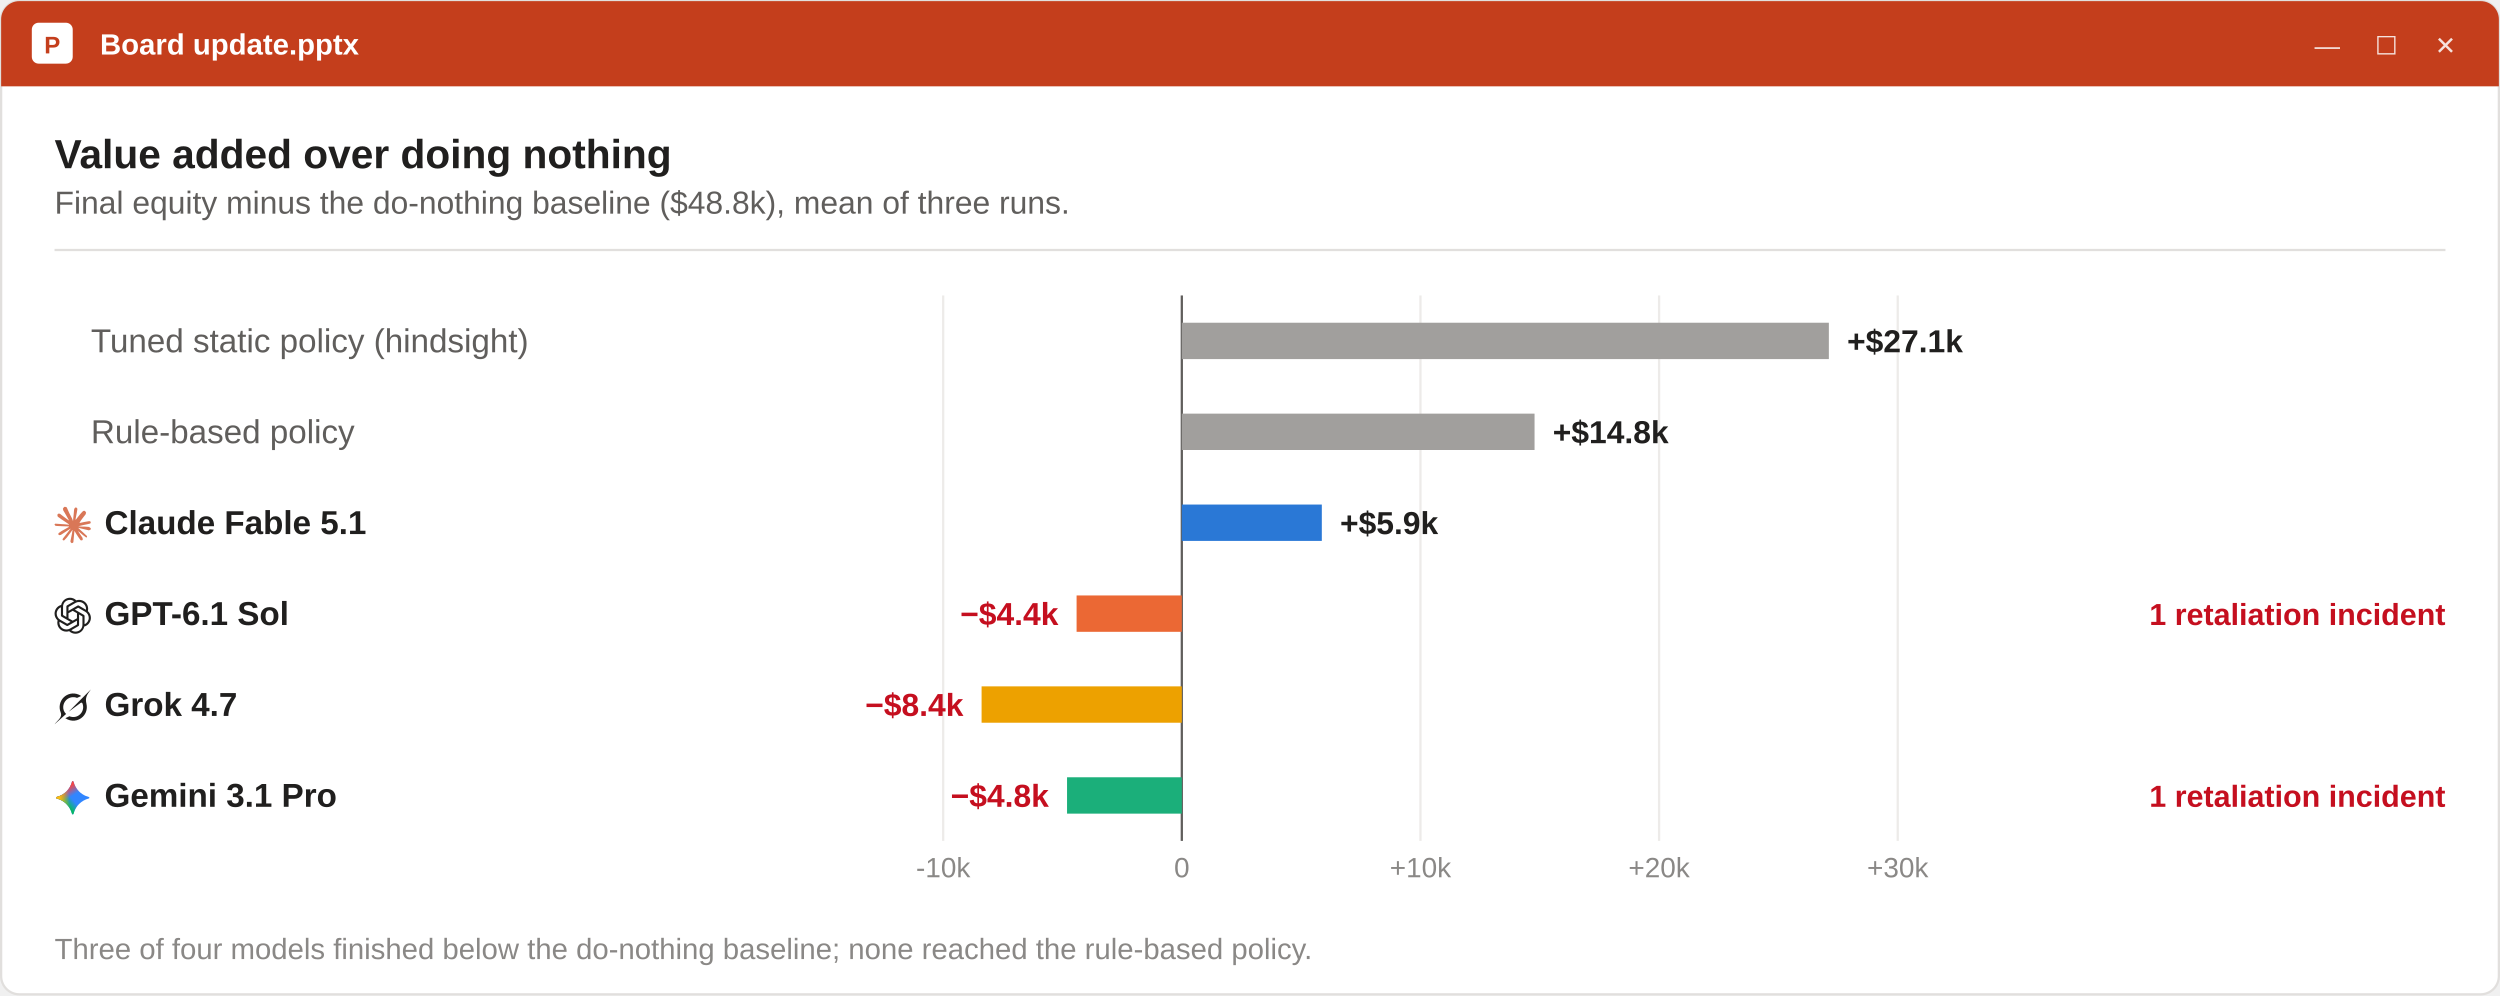
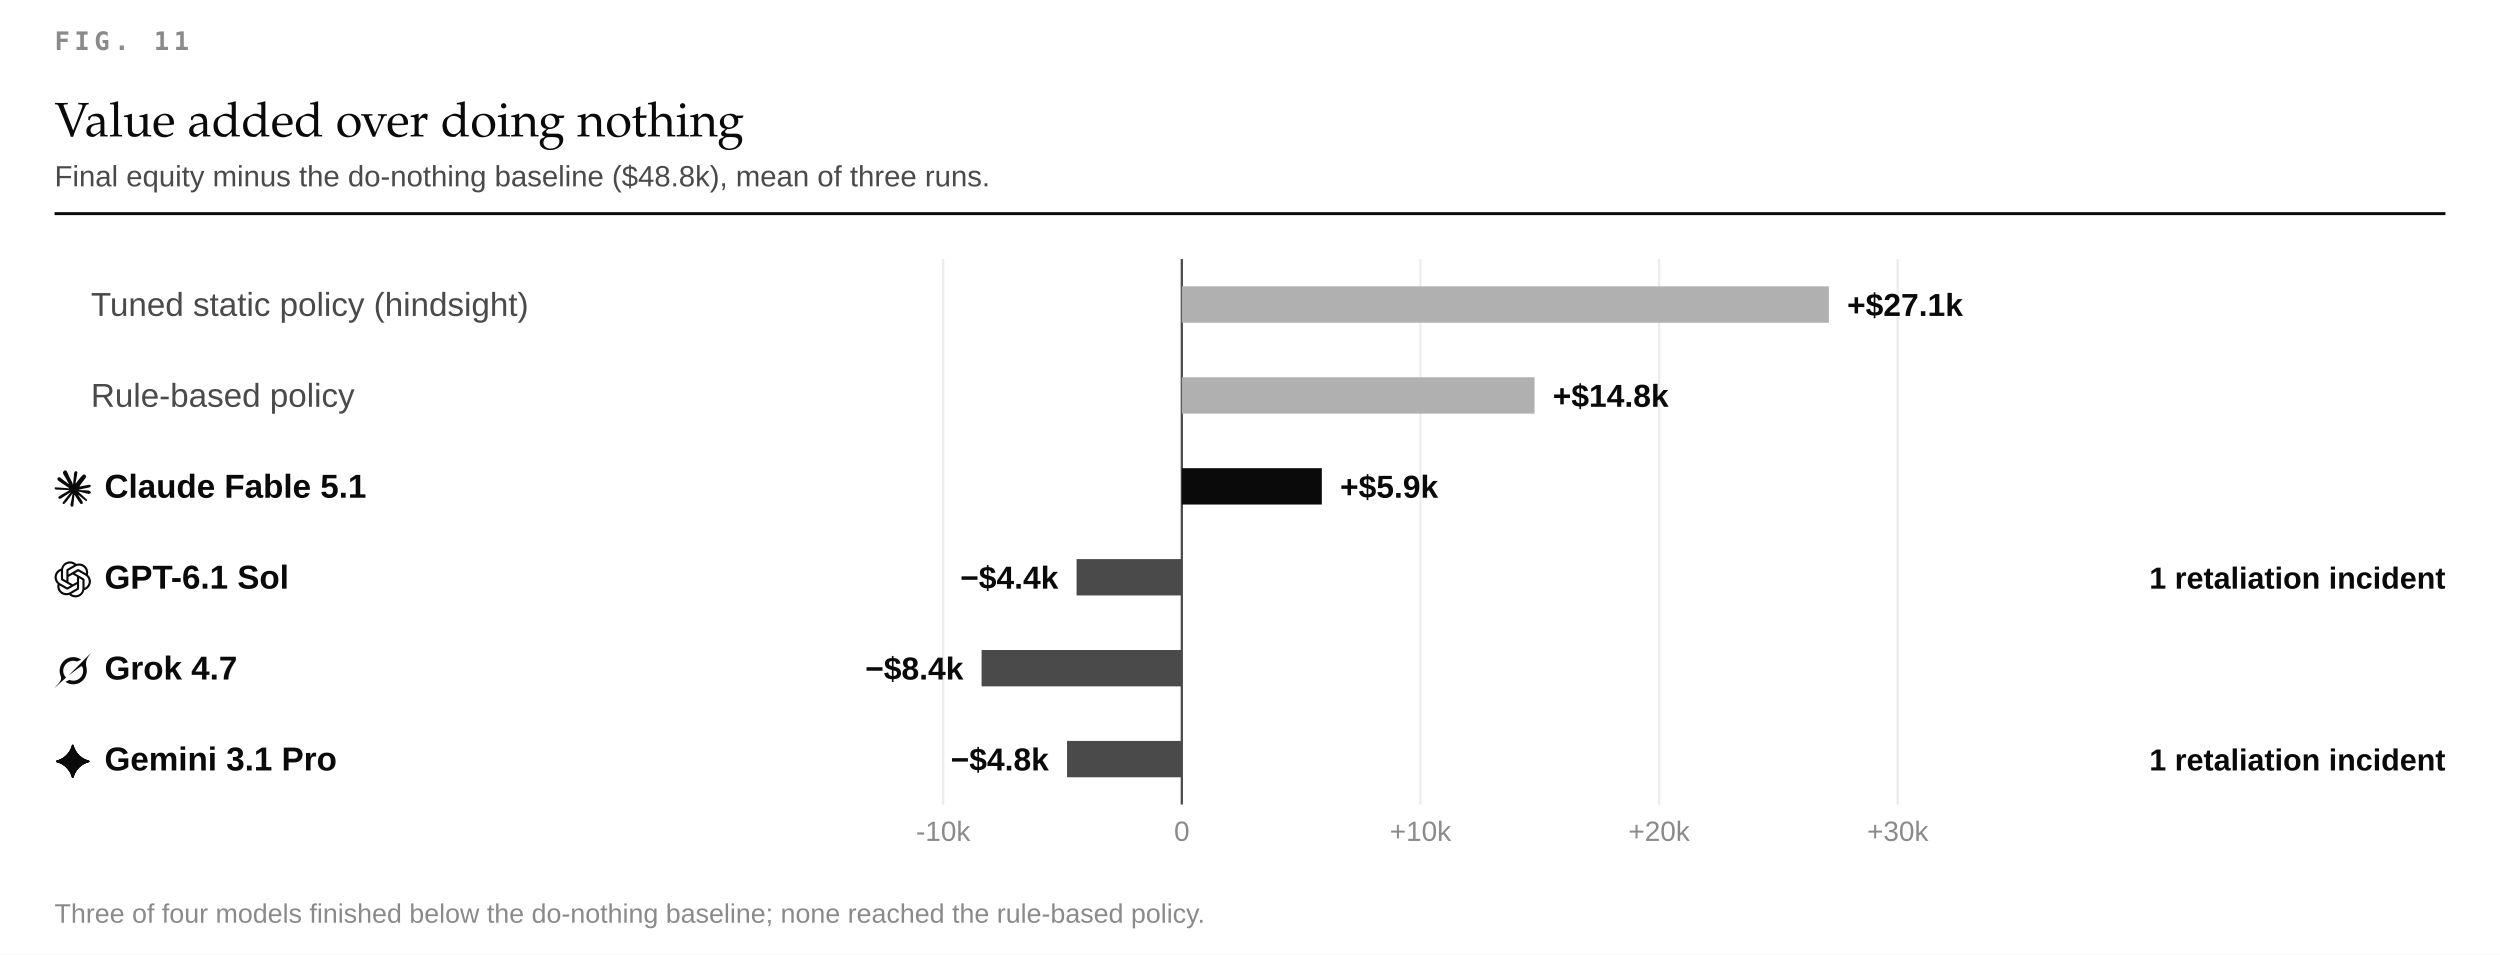
- <svg xmlns="http://www.w3.org/2000/svg" xmlns:xlink="http://www.w3.org/1999/xlink" width="1100" height="438" viewBox="0 0 1100 438" role="img" aria-label="Value added over doing nothing">
+ <svg xmlns="http://www.w3.org/2000/svg" xmlns:xlink="http://www.w3.org/1999/xlink" width="1100" height="420" viewBox="0 0 1100 420" role="img" aria-label="Value added over doing nothing">
  <defs>
    <symbol id="logo-claude" viewBox="0 0 24 24">
-       <path d="M4.709 15.955l4.72-2.647.08-.23-.08-.128H9.2l-.79-.048-2.698-.073-2.339-.097-2.266-.122-.571-.121L0 11.784l.055-.352.48-.321.686.06 1.52.103 2.278.158 1.652.097 2.449.255h.389l.055-.157-.134-.098-.103-.097-2.358-1.596-2.552-1.688-1.336-.972-.724-.491-.364-.462-.158-1.008.656-.722.881.06.225.061.893.686 1.908 1.476 2.491 1.833.365.304.145-.103.019-.073-.164-.274-1.355-2.446-1.446-2.49-.644-1.032-.17-.619a2.97 2.97 0 01-.104-.729L6.283.134 6.696 0l.996.134.42.364.62 1.414 1.002 2.229 1.555 3.03.456.898.243.832.091.255h.158V9.01l.128-1.706.237-2.095.23-2.695.08-.76.376-.91.747-.492.584.28.48.685-.067.444-.286 1.851-.559 2.903-.364 1.942h.212l.243-.242.985-1.306 1.652-2.064.73-.82.85-.904.547-.431h1.033l.76 1.129-.34 1.166-1.064 1.347-.881 1.142-1.264 1.7-.79 1.36.073.11.188-.02 2.856-.606 1.543-.28 1.841-.315.833.388.091.395-.328.807-1.969.486-2.309.462-3.439.813-.042.03.049.061 1.549.146.662.036h1.622l3.02.225.79.522.474.638-.079.485-1.215.62-1.64-.389-3.829-.91-1.312-.329h-.182v.11l1.093 1.068 2.006 1.81 2.509 2.33.127.578-.322.455-.34-.049-2.205-1.657-.851-.747-1.926-1.62h-.128v.17l.444.649 2.345 3.521.122 1.08-.17.353-.608.213-.668-.122-1.374-1.925-1.415-2.167-1.143-1.943-.14.08-.674 7.254-.316.37-.729.28-.607-.461-.322-.747.322-1.476.389-1.924.315-1.53.286-1.9.17-.632-.012-.042-.14.018-1.434 1.967-2.18 2.945-1.726 1.845-.414.164-.717-.37.067-.662.401-.589 2.388-3.036 1.44-1.882.93-1.086-.006-.158h-.055L4.132 18.56l-1.13.146-.487-.456.061-.746.231-.243 1.908-1.312-.006.006z" fill="#D97757" fill-rule="nonzero" />
+       <g fill="#0a0a0a" fill-rule="evenodd">
+         <path d="M4.709 15.955l4.72-2.647.08-.23-.08-.128H9.2l-.79-.048-2.698-.073-2.339-.097-2.266-.122-.571-.121L0 11.784l.055-.352.48-.321.686.06 1.52.103 2.278.158 1.652.097 2.449.255h.389l.055-.157-.134-.098-.103-.097-2.358-1.596-2.552-1.688-1.336-.972-.724-.491-.364-.462-.158-1.008.656-.722.881.06.225.061.893.686 1.908 1.476 2.491 1.833.365.304.145-.103.019-.073-.164-.274-1.355-2.446-1.446-2.49-.644-1.032-.17-.619a2.97 2.97 0 01-.104-.729L6.283.134 6.696 0l.996.134.42.364.62 1.414 1.002 2.229 1.555 3.03.456.898.243.832.091.255h.158V9.01l.128-1.706.237-2.095.23-2.695.08-.76.376-.91.747-.492.584.28.48.685-.067.444-.286 1.851-.559 2.903-.364 1.942h.212l.243-.242.985-1.306 1.652-2.064.73-.82.85-.904.547-.431h1.033l.76 1.129-.34 1.166-1.064 1.347-.881 1.142-1.264 1.7-.79 1.36.073.11.188-.02 2.856-.606 1.543-.28 1.841-.315.833.388.091.395-.328.807-1.969.486-2.309.462-3.439.813-.042.03.049.061 1.549.146.662.036h1.622l3.02.225.79.522.474.638-.079.485-1.215.62-1.64-.389-3.829-.91-1.312-.329h-.182v.11l1.093 1.068 2.006 1.81 2.509 2.33.127.578-.322.455-.34-.049-2.205-1.657-.851-.747-1.926-1.62h-.128v.17l.444.649 2.345 3.521.122 1.08-.17.353-.608.213-.668-.122-1.374-1.925-1.415-2.167-1.143-1.943-.14.08-.674 7.254-.316.37-.729.28-.607-.461-.322-.747.322-1.476.389-1.924.315-1.53.286-1.9.17-.632-.012-.042-.14.018-1.434 1.967-2.18 2.945-1.726 1.845-.414.164-.717-.37.067-.662.401-.589 2.388-3.036 1.44-1.882.93-1.086-.006-.158h-.055L4.132 18.56l-1.13.146-.487-.456.061-.746.231-.243 1.908-1.312-.006.006z" fill-rule="nonzero" />
+       </g>
    </symbol>
    <symbol id="logo-gpt" viewBox="0 0 24 24">
-       <g fill="#201f1e" fill-rule="evenodd">
+       <g fill="#0a0a0a" fill-rule="evenodd">
        <path d="M9.205 8.658v-2.26c0-.19.072-.333.238-.428l4.543-2.616c.619-.357 1.356-.523 2.117-.523 2.854 0 4.662 2.212 4.662 4.566 0 .167 0 .357-.024.547l-4.71-2.759a.797.797 0 00-.856 0l-5.97 3.473zm10.609 8.8V12.06c0-.333-.143-.57-.429-.737l-5.97-3.473 1.95-1.118a.433.433 0 01.476 0l4.543 2.617c1.309.76 2.189 2.378 2.189 3.948 0 1.808-1.07 3.473-2.76 4.163zM7.802 12.703l-1.95-1.142c-.167-.095-.239-.238-.239-.428V5.899c0-2.545 1.95-4.472 4.591-4.472 1 0 1.927.333 2.712.928L8.23 5.067c-.285.166-.428.404-.428.737v6.898zM12 15.128l-2.795-1.57v-3.33L12 8.658l2.795 1.57v3.33L12 15.128zm1.796 7.23c-1 0-1.927-.332-2.712-.927l4.686-2.712c.285-.166.428-.404.428-.737v-6.898l1.974 1.142c.167.095.238.238.238.428v5.233c0 2.545-1.974 4.472-4.614 4.472zm-5.637-5.303l-4.544-2.617c-1.308-.761-2.188-2.378-2.188-3.948A4.482 4.482 0 014.21 6.327v5.423c0 .333.143.571.428.738l5.947 3.449-1.95 1.118a.432.432 0 01-.476 0zm-.262 3.9c-2.688 0-4.662-2.021-4.662-4.519 0-.19.024-.38.047-.57l4.686 2.71c.286.167.571.167.856 0l5.97-3.448v2.26c0 .19-.07.333-.237.428l-4.543 2.616c-.619.357-1.356.523-2.117.523zm5.899 2.83a5.947 5.947 0 005.827-4.756C22.287 18.339 24 15.84 24 13.296c0-1.665-.713-3.282-1.998-4.448.119-.5.19-.999.19-1.498 0-3.401-2.759-5.947-5.946-5.947-.642 0-1.26.095-1.88.31A5.962 5.962 0 0010.205 0a5.947 5.947 0 00-5.827 4.757C1.713 5.447 0 7.945 0 10.49c0 1.666.713 3.283 1.998 4.448-.119.5-.19 1-.19 1.499 0 3.401 2.759 5.946 5.946 5.946.642 0 1.26-.095 1.88-.309a5.96 5.96 0 004.162 1.713z" />
      </g>
    </symbol>
    <symbol id="logo-gemini" viewBox="0 0 24 24">
-       <path d="M20.616 10.835a14.147 14.147 0 01-4.45-3.001 14.111 14.111 0 01-3.678-6.452.503.503 0 00-.975 0 14.134 14.134 0 01-3.679 6.452 14.155 14.155 0 01-4.45 3.001c-.65.28-1.318.505-2.002.678a.502.502 0 000 .975c.684.172 1.35.397 2.002.677a14.147 14.147 0 014.45 3.001 14.112 14.112 0 013.679 6.453.502.502 0 00.975 0c.172-.685.397-1.351.677-2.003a14.145 14.145 0 013.001-4.45 14.113 14.113 0 016.453-3.678.503.503 0 000-.975 13.245 13.245 0 01-2.003-.678z" fill="#3186FF" />
-       <path d="M20.616 10.835a14.147 14.147 0 01-4.45-3.001 14.111 14.111 0 01-3.678-6.452.503.503 0 00-.975 0 14.134 14.134 0 01-3.679 6.452 14.155 14.155 0 01-4.45 3.001c-.65.28-1.318.505-2.002.678a.502.502 0 000 .975c.684.172 1.35.397 2.002.677a14.147 14.147 0 014.45 3.001 14.112 14.112 0 013.679 6.453.502.502 0 00.975 0c.172-.685.397-1.351.677-2.003a14.145 14.145 0 013.001-4.45 14.113 14.113 0 016.453-3.678.503.503 0 000-.975 13.245 13.245 0 01-2.003-.678z" fill="url(#lobe-icons-gemini-0-_R_0_)" />
-       <path d="M20.616 10.835a14.147 14.147 0 01-4.45-3.001 14.111 14.111 0 01-3.678-6.452.503.503 0 00-.975 0 14.134 14.134 0 01-3.679 6.452 14.155 14.155 0 01-4.45 3.001c-.65.28-1.318.505-2.002.678a.502.502 0 000 .975c.684.172 1.35.397 2.002.677a14.147 14.147 0 014.45 3.001 14.112 14.112 0 013.679 6.453.502.502 0 00.975 0c.172-.685.397-1.351.677-2.003a14.145 14.145 0 013.001-4.45 14.113 14.113 0 016.453-3.678.503.503 0 000-.975 13.245 13.245 0 01-2.003-.678z" fill="url(#lobe-icons-gemini-1-_R_0_)" />
-       <path d="M20.616 10.835a14.147 14.147 0 01-4.45-3.001 14.111 14.111 0 01-3.678-6.452.503.503 0 00-.975 0 14.134 14.134 0 01-3.679 6.452 14.155 14.155 0 01-4.45 3.001c-.65.28-1.318.505-2.002.678a.502.502 0 000 .975c.684.172 1.35.397 2.002.677a14.147 14.147 0 014.45 3.001 14.112 14.112 0 013.679 6.453.502.502 0 00.975 0c.172-.685.397-1.351.677-2.003a14.145 14.145 0 013.001-4.45 14.113 14.113 0 016.453-3.678.503.503 0 000-.975 13.245 13.245 0 01-2.003-.678z" fill="url(#lobe-icons-gemini-2-_R_0_)" />
-       <defs>
-         <linearGradient gradientUnits="userSpaceOnUse" id="lobe-icons-gemini-0-_R_0_" x1="7" x2="11" y1="15.5" y2="12">
-           <stop stop-color="#08B962" />
-           <stop offset="1" stop-color="#08B962" stop-opacity="0" />
-         </linearGradient>
-         <linearGradient gradientUnits="userSpaceOnUse" id="lobe-icons-gemini-1-_R_0_" x1="8" x2="11.5" y1="5.5" y2="11">
-           <stop stop-color="#F94543" />
-           <stop offset="1" stop-color="#F94543" stop-opacity="0" />
-         </linearGradient>
-         <linearGradient gradientUnits="userSpaceOnUse" id="lobe-icons-gemini-2-_R_0_" x1="3.5" x2="17.5" y1="13.5" y2="12">
-           <stop stop-color="#FABC12" />
-           <stop offset=".46" stop-color="#FABC12" stop-opacity="0" />
-         </linearGradient>
-       </defs>
+       <g fill="#0a0a0a" fill-rule="evenodd">
+         <path d="M20.616 10.835a14.147 14.147 0 01-4.45-3.001 14.111 14.111 0 01-3.678-6.452.503.503 0 00-.975 0 14.134 14.134 0 01-3.679 6.452 14.155 14.155 0 01-4.45 3.001c-.65.28-1.318.505-2.002.678a.502.502 0 000 .975c.684.172 1.35.397 2.002.677a14.147 14.147 0 014.45 3.001 14.112 14.112 0 013.679 6.453.502.502 0 00.975 0c.172-.685.397-1.351.677-2.003a14.145 14.145 0 013.001-4.45 14.113 14.113 0 016.453-3.678.503.503 0 000-.975 13.245 13.245 0 01-2.003-.678z" />
+         <path d="M20.616 10.835a14.147 14.147 0 01-4.45-3.001 14.111 14.111 0 01-3.678-6.452.503.503 0 00-.975 0 14.134 14.134 0 01-3.679 6.452 14.155 14.155 0 01-4.45 3.001c-.65.28-1.318.505-2.002.678a.502.502 0 000 .975c.684.172 1.35.397 2.002.677a14.147 14.147 0 014.45 3.001 14.112 14.112 0 013.679 6.453.502.502 0 00.975 0c.172-.685.397-1.351.677-2.003a14.145 14.145 0 013.001-4.45 14.113 14.113 0 016.453-3.678.503.503 0 000-.975 13.245 13.245 0 01-2.003-.678z" />
+         <path d="M20.616 10.835a14.147 14.147 0 01-4.45-3.001 14.111 14.111 0 01-3.678-6.452.503.503 0 00-.975 0 14.134 14.134 0 01-3.679 6.452 14.155 14.155 0 01-4.45 3.001c-.65.28-1.318.505-2.002.678a.502.502 0 000 .975c.684.172 1.35.397 2.002.677a14.147 14.147 0 014.45 3.001 14.112 14.112 0 013.679 6.453.502.502 0 00.975 0c.172-.685.397-1.351.677-2.003a14.145 14.145 0 013.001-4.45 14.113 14.113 0 016.453-3.678.503.503 0 000-.975 13.245 13.245 0 01-2.003-.678z" />
+         <path d="M20.616 10.835a14.147 14.147 0 01-4.45-3.001 14.111 14.111 0 01-3.678-6.452.503.503 0 00-.975 0 14.134 14.134 0 01-3.679 6.452 14.155 14.155 0 01-4.45 3.001c-.65.28-1.318.505-2.002.678a.502.502 0 000 .975c.684.172 1.35.397 2.002.677a14.147 14.147 0 014.45 3.001 14.112 14.112 0 013.679 6.453.502.502 0 00.975 0c.172-.685.397-1.351.677-2.003a14.145 14.145 0 013.001-4.45 14.113 14.113 0 016.453-3.678.503.503 0 000-.975 13.245 13.245 0 01-2.003-.678z" />
+       </g>
    </symbol>
    <symbol id="logo-grok" viewBox="0 0 24 24">
-       <g fill="#201f1e" fill-rule="evenodd">
+       <g fill="#0a0a0a" fill-rule="evenodd">
        <path d="M9.27 15.29l7.978-5.897c.391-.29.95-.177 1.137.272.98 2.369.542 5.215-1.41 7.169-1.951 1.954-4.667 2.382-7.149 1.406l-2.711 1.257c3.889 2.661 8.611 2.003 11.562-.953 2.341-2.344 3.066-5.539 2.388-8.42l.006.007c-.983-4.232.242-5.924 2.75-9.383.06-.082.12-.164.179-.248l-3.301 3.305v-.01L9.267 15.292M7.623 16.723c-2.792-2.67-2.31-6.801.071-9.184 1.761-1.763 4.647-2.483 7.166-1.425l2.705-1.25a7.808 7.808 0 00-1.829-1A8.975 8.975 0 005.984 5.83c-2.533 2.536-3.33 6.436-1.962 9.764 1.022 2.487-.653 4.246-2.34 6.022-.599.63-1.199 1.259-1.682 1.925l7.62-6.815" />
      </g>
    </symbol>
  </defs>
-   <rect x="0.5" y="0.5" width="1099" height="437" rx="8" fill="#ffffff" stroke="#e1dfdd" />
-   <path d="M8.5 0.5 H1091.5 A8 8 0 0 1 1099.5 8.5 V38 H0.5 V8.5 A8 8 0 0 1 8.5 0.5 Z" fill="#c43e1c" />
-   <rect x="14" y="10" width="18" height="18" rx="3" fill="#ffffff" />
-   <text x="23.0" y="23.5" font-family="'Segoe UI',Aptos,-apple-system,BlinkMacSystemFont,'Helvetica Neue',Arial,sans-serif" font-size="10.6" font-weight="800" fill="#c43e1c" text-anchor="middle">P</text>
-   <text x="44.0" y="24.0" font-family="'Segoe UI',Aptos,-apple-system,BlinkMacSystemFont,'Helvetica Neue',Arial,sans-serif" font-size="12.9" font-weight="600" fill="#ffffff" text-anchor="start">Board update.pptx</text>
-   <text x="1024.0" y="24.0" font-family="'Segoe UI',Aptos,-apple-system,BlinkMacSystemFont,'Helvetica Neue',Arial,sans-serif" font-size="11.2" font-weight="400" fill="#ffffff" text-anchor="middle" opacity="0.85">—</text>
-   <text x="1050.0" y="24.0" font-family="'Segoe UI',Aptos,-apple-system,BlinkMacSystemFont,'Helvetica Neue',Arial,sans-serif" font-size="11.2" font-weight="400" fill="#ffffff" text-anchor="middle" opacity="0.85">☐</text>
-   <text x="1076.0" y="24.0" font-family="'Segoe UI',Aptos,-apple-system,BlinkMacSystemFont,'Helvetica Neue',Arial,sans-serif" font-size="11.2" font-weight="400" fill="#ffffff" text-anchor="middle" opacity="0.85">✕</text>
-   <g transform="translate(0,42)">
-     <text x="24.0" y="32.0" font-family="'Segoe UI',Aptos,-apple-system,BlinkMacSystemFont,'Helvetica Neue',Arial,sans-serif" font-size="17.9" font-weight="600" fill="#201f1e" text-anchor="start">Value added over doing nothing</text>
-     <text x="24.0" y="52.0" font-family="'Segoe UI',Aptos,-apple-system,BlinkMacSystemFont,'Helvetica Neue',Arial,sans-serif" font-size="14.0" font-weight="400" fill="#605e5c" text-anchor="start">Final equity minus the do-nothing baseline ($48.8k), mean of three runs.</text>
-     <line x1="24.0" x2="1076.0" y1="68.0" y2="68.0" stroke="#e1dfdd" stroke-width="1" />
-     <line x1="415.0" x2="415.0" y1="88.0" y2="328.0" stroke="#edebe9" stroke-width="1" />
-     <text x="415.0" y="344.0" font-family="'Segoe UI',Aptos,-apple-system,BlinkMacSystemFont,'Helvetica Neue',Arial,sans-serif" font-size="12.3" font-weight="400" fill="#8a8886" text-anchor="middle">-10k</text>
-     <line x1="625.0" x2="625.0" y1="88.0" y2="328.0" stroke="#edebe9" stroke-width="1" />
-     <text x="625.0" y="344.0" font-family="'Segoe UI',Aptos,-apple-system,BlinkMacSystemFont,'Helvetica Neue',Arial,sans-serif" font-size="12.3" font-weight="400" fill="#8a8886" text-anchor="middle">+10k</text>
-     <line x1="730.0" x2="730.0" y1="88.0" y2="328.0" stroke="#edebe9" stroke-width="1" />
-     <text x="730.0" y="344.0" font-family="'Segoe UI',Aptos,-apple-system,BlinkMacSystemFont,'Helvetica Neue',Arial,sans-serif" font-size="12.3" font-weight="400" fill="#8a8886" text-anchor="middle">+20k</text>
-     <line x1="835.0" x2="835.0" y1="88.0" y2="328.0" stroke="#edebe9" stroke-width="1" />
-     <text x="835.0" y="344.0" font-family="'Segoe UI',Aptos,-apple-system,BlinkMacSystemFont,'Helvetica Neue',Arial,sans-serif" font-size="12.3" font-weight="400" fill="#8a8886" text-anchor="middle">+30k</text>
-     <line x1="520.0" x2="520.0" y1="88.0" y2="328.0" stroke="#605e5c" stroke-width="1" />
-     <text x="520.0" y="344.0" font-family="'Segoe UI',Aptos,-apple-system,BlinkMacSystemFont,'Helvetica Neue',Arial,sans-serif" font-size="12.3" font-weight="400" fill="#8a8886" text-anchor="middle">0</text>
-     <rect x="520.0" y="100" width="284.7" height="16" fill="#a19f9d" />
-     <text x="40.0" y="113.0" font-family="'Segoe UI',Aptos,-apple-system,BlinkMacSystemFont,'Helvetica Neue',Arial,sans-serif" font-size="14.6" font-weight="400" fill="#605e5c" text-anchor="start">Tuned static policy (hindsight)</text>
-     <text x="812.7" y="113.0" font-family="'Segoe UI',Aptos,-apple-system,BlinkMacSystemFont,'Helvetica Neue',Arial,sans-serif" font-size="14.0" font-weight="600" fill="#201f1e" text-anchor="start">+$27.1k</text>
-     <rect x="520.0" y="140" width="155.2" height="16" fill="#a19f9d" />
-     <text x="40.0" y="153.0" font-family="'Segoe UI',Aptos,-apple-system,BlinkMacSystemFont,'Helvetica Neue',Arial,sans-serif" font-size="14.6" font-weight="400" fill="#605e5c" text-anchor="start">Rule-based policy</text>
-     <text x="683.2" y="153.0" font-family="'Segoe UI',Aptos,-apple-system,BlinkMacSystemFont,'Helvetica Neue',Arial,sans-serif" font-size="14.0" font-weight="600" fill="#201f1e" text-anchor="start">+$14.8k</text>
-     <rect x="520.0" y="180" width="61.6" height="16" fill="#2a78d6" />
+   <rect width="1100" height="420" fill="#ffffff" />
+   <text x="24.0" y="22.0" font-family="ui-monospace,SFMono-Regular,Menlo,Consolas,monospace" font-size="11.2" font-weight="600" fill="#8a8a8a" text-anchor="start" letter-spacing="2">FIG. 11</text>
+   <g transform="translate(0,26)">
+     <text x="24.0" y="34.0" font-family="'Source Serif 4','Source Serif Pro',Charter,'Iowan Old Style','Palatino Linotype',Georgia,serif" font-size="21.3" font-weight="500" fill="#0a0a0a" text-anchor="start">Value added over doing nothing</text>
+     <text x="24.0" y="56.0" font-family="'Segoe UI',Aptos,-apple-system,BlinkMacSystemFont,'Helvetica Neue',Arial,sans-serif" font-size="12.9" font-weight="400" fill="#4a4a4a" text-anchor="start">Final equity minus the do-nothing baseline ($48.8k), mean of three runs.</text>
+     <line x1="24.0" x2="1076.0" y1="68.0" y2="68.0" stroke="#0a0a0a" stroke-width="1.3" />
+     <line x1="415.0" x2="415.0" y1="88.0" y2="328.0" stroke="#ececec" stroke-width="1" />
+     <text x="415.0" y="344.0" font-family="'Segoe UI',Aptos,-apple-system,BlinkMacSystemFont,'Helvetica Neue',Arial,sans-serif" font-size="12.3" font-weight="400" fill="#8a8a8a" text-anchor="middle">-10k</text>
+     <line x1="625.0" x2="625.0" y1="88.0" y2="328.0" stroke="#ececec" stroke-width="1" />
+     <text x="625.0" y="344.0" font-family="'Segoe UI',Aptos,-apple-system,BlinkMacSystemFont,'Helvetica Neue',Arial,sans-serif" font-size="12.3" font-weight="400" fill="#8a8a8a" text-anchor="middle">+10k</text>
+     <line x1="730.0" x2="730.0" y1="88.0" y2="328.0" stroke="#ececec" stroke-width="1" />
+     <text x="730.0" y="344.0" font-family="'Segoe UI',Aptos,-apple-system,BlinkMacSystemFont,'Helvetica Neue',Arial,sans-serif" font-size="12.3" font-weight="400" fill="#8a8a8a" text-anchor="middle">+20k</text>
+     <line x1="835.0" x2="835.0" y1="88.0" y2="328.0" stroke="#ececec" stroke-width="1" />
+     <text x="835.0" y="344.0" font-family="'Segoe UI',Aptos,-apple-system,BlinkMacSystemFont,'Helvetica Neue',Arial,sans-serif" font-size="12.3" font-weight="400" fill="#8a8a8a" text-anchor="middle">+30k</text>
+     <line x1="520.0" x2="520.0" y1="88.0" y2="328.0" stroke="#4a4a4a" stroke-width="1" />
+     <text x="520.0" y="344.0" font-family="'Segoe UI',Aptos,-apple-system,BlinkMacSystemFont,'Helvetica Neue',Arial,sans-serif" font-size="12.3" font-weight="400" fill="#8a8a8a" text-anchor="middle">0</text>
+     <rect x="520.0" y="100" width="284.7" height="16" fill="#b0b0b0" />
+     <text x="40.0" y="113.0" font-family="'Segoe UI',Aptos,-apple-system,BlinkMacSystemFont,'Helvetica Neue',Arial,sans-serif" font-size="14.6" font-weight="400" fill="#4a4a4a" text-anchor="start">Tuned static policy (hindsight)</text>
+     <text x="812.7" y="113.0" font-family="'Segoe UI',Aptos,-apple-system,BlinkMacSystemFont,'Helvetica Neue',Arial,sans-serif" font-size="14.0" font-weight="600" fill="#0a0a0a" text-anchor="start">+$27.1k</text>
+     <rect x="520.0" y="140" width="155.2" height="16" fill="#b0b0b0" />
+     <text x="40.0" y="153.0" font-family="'Segoe UI',Aptos,-apple-system,BlinkMacSystemFont,'Helvetica Neue',Arial,sans-serif" font-size="14.6" font-weight="400" fill="#4a4a4a" text-anchor="start">Rule-based policy</text>
+     <text x="683.2" y="153.0" font-family="'Segoe UI',Aptos,-apple-system,BlinkMacSystemFont,'Helvetica Neue',Arial,sans-serif" font-size="14.0" font-weight="600" fill="#0a0a0a" text-anchor="start">+$14.8k</text>
+     <rect x="520.0" y="180" width="61.6" height="16" fill="#0a0a0a" />
    <use href="#logo-claude" xlink:href="#logo-claude" x="24.0" y="181.0" width="16" height="16" />
-     <text x="46.0" y="193.0" font-family="'Segoe UI',Aptos,-apple-system,BlinkMacSystemFont,'Helvetica Neue',Arial,sans-serif" font-size="14.6" font-weight="600" fill="#201f1e" text-anchor="start">Claude Fable 5.1</text>
-     <text x="589.6" y="193.0" font-family="'Segoe UI',Aptos,-apple-system,BlinkMacSystemFont,'Helvetica Neue',Arial,sans-serif" font-size="14.0" font-weight="600" fill="#201f1e" text-anchor="start">+$5.9k</text>
-     <rect x="473.7" y="220" width="46.3" height="16" fill="#eb6834" />
+     <text x="46.0" y="193.0" font-family="'Segoe UI',Aptos,-apple-system,BlinkMacSystemFont,'Helvetica Neue',Arial,sans-serif" font-size="14.6" font-weight="600" fill="#0a0a0a" text-anchor="start">Claude Fable 5.1</text>
+     <text x="589.6" y="193.0" font-family="'Segoe UI',Aptos,-apple-system,BlinkMacSystemFont,'Helvetica Neue',Arial,sans-serif" font-size="14.0" font-weight="600" fill="#0a0a0a" text-anchor="start">+$5.9k</text>
+     <rect x="473.7" y="220" width="46.3" height="16" fill="#4a4a4a" />
    <use href="#logo-gpt" xlink:href="#logo-gpt" x="24.0" y="221.0" width="16" height="16" />
-     <text x="46.0" y="233.0" font-family="'Segoe UI',Aptos,-apple-system,BlinkMacSystemFont,'Helvetica Neue',Arial,sans-serif" font-size="14.6" font-weight="600" fill="#201f1e" text-anchor="start">GPT-6.1 Sol</text>
-     <text x="465.7" y="233.0" font-family="'Segoe UI',Aptos,-apple-system,BlinkMacSystemFont,'Helvetica Neue',Arial,sans-serif" font-size="14.0" font-weight="600" fill="#c50f1f" text-anchor="end">−$4.4k</text>
-     <text x="1076.0" y="233.0" font-family="'Segoe UI',Aptos,-apple-system,BlinkMacSystemFont,'Helvetica Neue',Arial,sans-serif" font-size="13.4" font-weight="600" fill="#c50f1f" text-anchor="end">1 retaliation incident</text>
-     <rect x="431.9" y="260" width="88.1" height="16" fill="#eda100" />
+     <text x="46.0" y="233.0" font-family="'Segoe UI',Aptos,-apple-system,BlinkMacSystemFont,'Helvetica Neue',Arial,sans-serif" font-size="14.6" font-weight="600" fill="#0a0a0a" text-anchor="start">GPT-6.1 Sol</text>
+     <text x="465.7" y="233.0" font-family="'Segoe UI',Aptos,-apple-system,BlinkMacSystemFont,'Helvetica Neue',Arial,sans-serif" font-size="14.0" font-weight="600" fill="#0a0a0a" text-anchor="end">−$4.4k</text>
+     <text x="1076.0" y="233.0" font-family="'Segoe UI',Aptos,-apple-system,BlinkMacSystemFont,'Helvetica Neue',Arial,sans-serif" font-size="13.4" font-weight="600" fill="#0a0a0a" text-anchor="end">1 retaliation incident</text>
+     <rect x="431.9" y="260" width="88.1" height="16" fill="#4a4a4a" />
    <use href="#logo-grok" xlink:href="#logo-grok" x="24.0" y="261.0" width="16" height="16" />
-     <text x="46.0" y="273.0" font-family="'Segoe UI',Aptos,-apple-system,BlinkMacSystemFont,'Helvetica Neue',Arial,sans-serif" font-size="14.6" font-weight="600" fill="#201f1e" text-anchor="start">Grok 4.7</text>
-     <text x="423.9" y="273.0" font-family="'Segoe UI',Aptos,-apple-system,BlinkMacSystemFont,'Helvetica Neue',Arial,sans-serif" font-size="14.0" font-weight="600" fill="#c50f1f" text-anchor="end">−$8.4k</text>
-     <rect x="469.5" y="300" width="50.5" height="16" fill="#1baf7a" />
+     <text x="46.0" y="273.0" font-family="'Segoe UI',Aptos,-apple-system,BlinkMacSystemFont,'Helvetica Neue',Arial,sans-serif" font-size="14.6" font-weight="600" fill="#0a0a0a" text-anchor="start">Grok 4.7</text>
+     <text x="423.9" y="273.0" font-family="'Segoe UI',Aptos,-apple-system,BlinkMacSystemFont,'Helvetica Neue',Arial,sans-serif" font-size="14.0" font-weight="600" fill="#0a0a0a" text-anchor="end">−$8.4k</text>
+     <rect x="469.5" y="300" width="50.5" height="16" fill="#4a4a4a" />
    <use href="#logo-gemini" xlink:href="#logo-gemini" x="24.0" y="301.0" width="16" height="16" />
-     <text x="46.0" y="313.0" font-family="'Segoe UI',Aptos,-apple-system,BlinkMacSystemFont,'Helvetica Neue',Arial,sans-serif" font-size="14.6" font-weight="600" fill="#201f1e" text-anchor="start">Gemini 3.1 Pro</text>
-     <text x="461.5" y="313.0" font-family="'Segoe UI',Aptos,-apple-system,BlinkMacSystemFont,'Helvetica Neue',Arial,sans-serif" font-size="14.0" font-weight="600" fill="#c50f1f" text-anchor="end">−$4.8k</text>
-     <text x="1076.0" y="313.0" font-family="'Segoe UI',Aptos,-apple-system,BlinkMacSystemFont,'Helvetica Neue',Arial,sans-serif" font-size="13.4" font-weight="600" fill="#c50f1f" text-anchor="end">1 retaliation incident</text>
-     <text x="24.0" y="380.0" font-family="'Segoe UI',Aptos,-apple-system,BlinkMacSystemFont,'Helvetica Neue',Arial,sans-serif" font-size="12.9" font-weight="400" fill="#8a8886" text-anchor="start">Three of four models finished below the do-nothing baseline; none reached the rule-based policy.</text>
+     <text x="46.0" y="313.0" font-family="'Segoe UI',Aptos,-apple-system,BlinkMacSystemFont,'Helvetica Neue',Arial,sans-serif" font-size="14.6" font-weight="600" fill="#0a0a0a" text-anchor="start">Gemini 3.1 Pro</text>
+     <text x="461.5" y="313.0" font-family="'Segoe UI',Aptos,-apple-system,BlinkMacSystemFont,'Helvetica Neue',Arial,sans-serif" font-size="14.0" font-weight="600" fill="#0a0a0a" text-anchor="end">−$4.8k</text>
+     <text x="1076.0" y="313.0" font-family="'Segoe UI',Aptos,-apple-system,BlinkMacSystemFont,'Helvetica Neue',Arial,sans-serif" font-size="13.4" font-weight="600" fill="#0a0a0a" text-anchor="end">1 retaliation incident</text>
+     <text x="24.0" y="380.0" font-family="'Segoe UI',Aptos,-apple-system,BlinkMacSystemFont,'Helvetica Neue',Arial,sans-serif" font-size="11.8" font-weight="400" fill="#8a8a8a" text-anchor="start">Three of four models finished below the do-nothing baseline; none reached the rule-based policy.</text>
  </g>
</svg>
